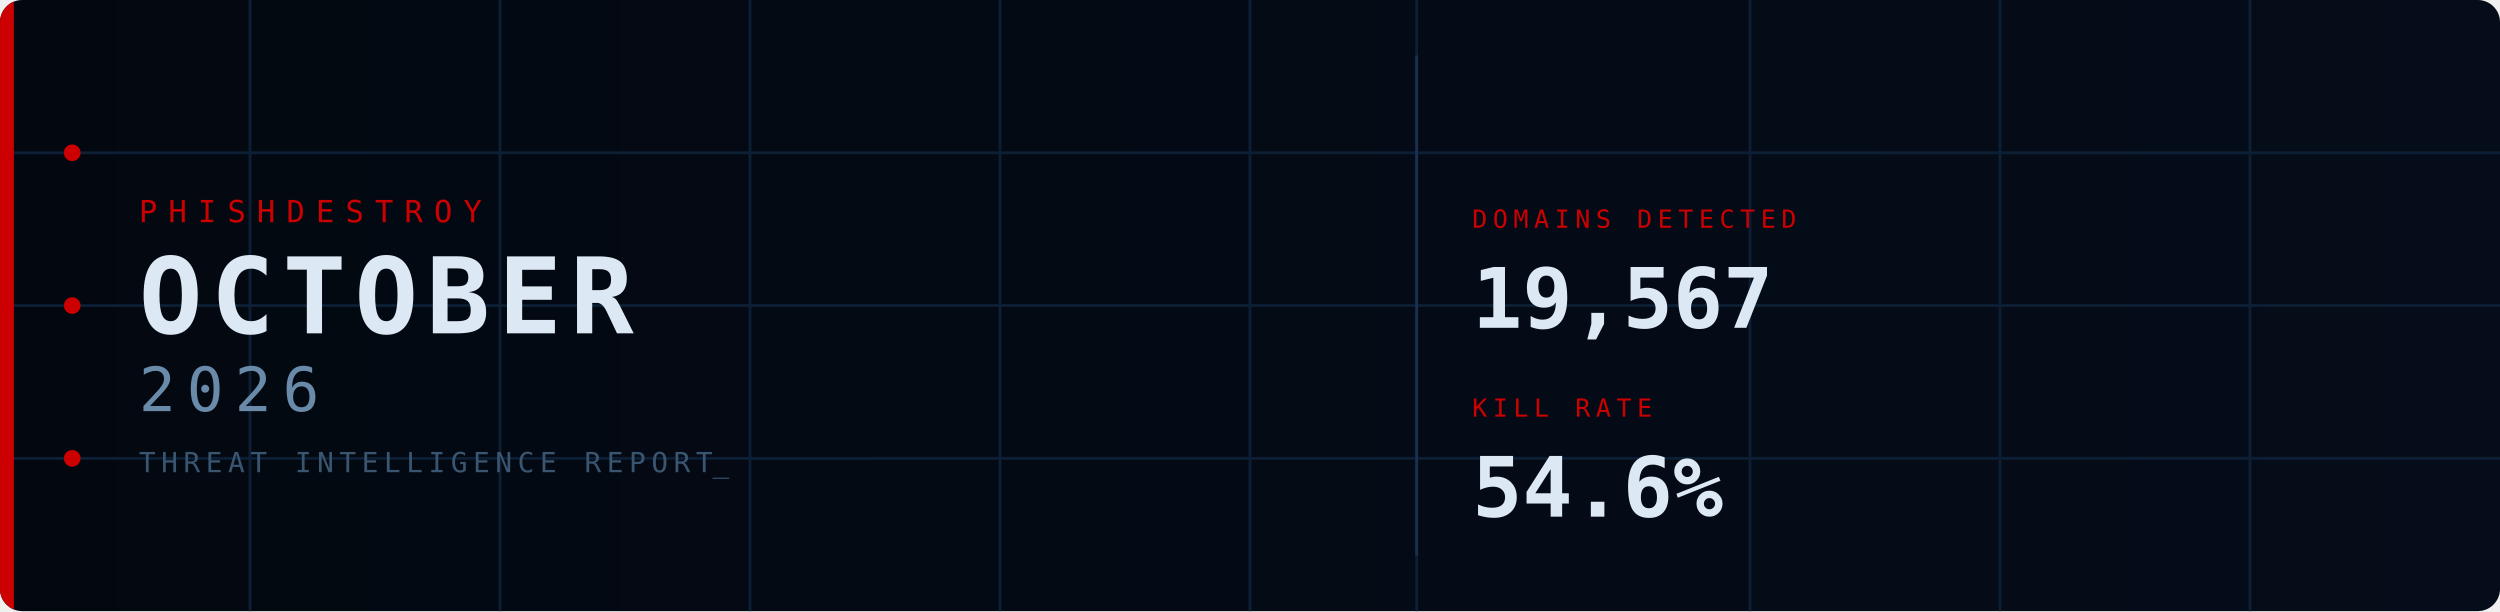
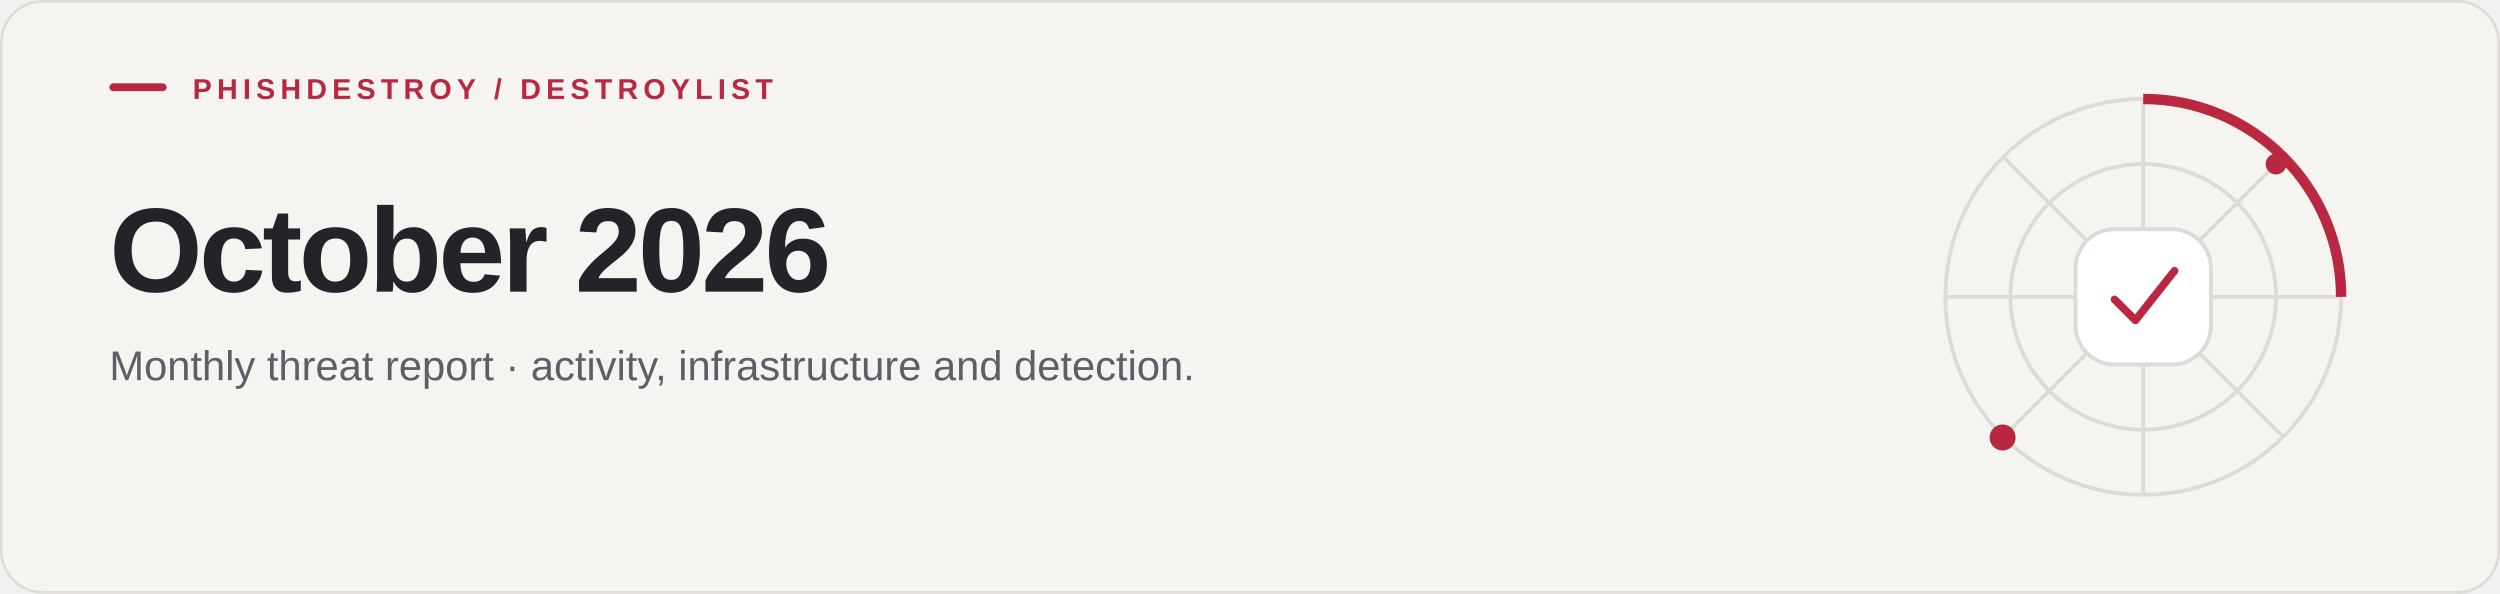
- <svg xmlns="http://www.w3.org/2000/svg" width="900" height="220" viewBox="0 0 900 220">
-   <defs>
-     <linearGradient id="bg" x1="0%" y1="0%" x2="100%" y2="0%">
-       <stop offset="0%" stop-color="#030810" />
-       <stop offset="100%" stop-color="#050d1a" />
-     </linearGradient>
-     <clipPath id="cp">
-       <rect width="900" height="220" rx="8" />
-     </clipPath>
-     <style>
-       @keyframes fadein {
-         from { opacity: 0; transform: translateY(8px); }
-         to   { opacity: 1; transform: translateY(0); }
-       }
-       @keyframes fadein_right {
-         from { opacity: 0; transform: translateX(8px); }
-         to   { opacity: 1; transform: translateX(0); }
-       }
-       @keyframes pulse {
-         0%,100% { opacity: 1; }
-         50%      { opacity: 0.2; }
-       }
-       @keyframes blink {
-         0%,100% { opacity: 1; }
-         50%     { opacity: 0; }
-       }
-       @keyframes scanline {
-         from { transform: translateY(-20px); }
-         to   { transform: translateY(240px); }
-       }
-       @keyframes arc1draw {
-         from { stroke-dashoffset: 565.49; }
-         to   { stroke-dashoffset: 0; }
-       }
-       @keyframes arc2draw {
-         from { stroke-dashoffset: 408.41; }
-         to   { stroke-dashoffset: 0; }
-       }
-       @keyframes glow {
-         0%,100% { opacity: 1; }
-         50%     { opacity: 0.7; }
-       }
-       .fi0  { animation: fadein 0.7s ease  0.1s; }
-       .fi1  { animation: fadein 0.7s ease  0.3s; }
-       .fi2  { animation: fadein 0.7s ease  0.45s; }
-       .fi3  { animation: fadein 0.7s ease  0.6s; }
-       .fir1 { animation: fadein_right 0.7s ease  0.7s; }
-       .fir2 { animation: fadein_right 0.7s ease  0.9s; }
-       .p0   { animation: pulse 2.5s ease-in-out infinite 0s; }
-       .p1   { animation: pulse 2.5s ease-in-out infinite 0.8s; }
-       .p2   { animation: pulse 2.5s ease-in-out infinite 1.6s; }
-       .cursor { animation: blink 1s step-end infinite; }
-     </style>
-   </defs>
-   <rect width="900" height="220" rx="8" fill="url(#bg)" />
-   <g clip-path="url(#cp)">
-     <line x1="90" y1="0" x2="90" y2="220" stroke="#0d1f35" stroke-width="1" />
-     <line x1="180" y1="0" x2="180" y2="220" stroke="#0d1f35" stroke-width="1" />
-     <line x1="270" y1="0" x2="270" y2="220" stroke="#0d1f35" stroke-width="1" />
-     <line x1="360" y1="0" x2="360" y2="220" stroke="#0d1f35" stroke-width="1" />
-     <line x1="450" y1="0" x2="450" y2="220" stroke="#0d1f35" stroke-width="1" />
-     <line x1="510" y1="0" x2="510" y2="220" stroke="#0d1f35" stroke-width="1" />
-     <line x1="630" y1="0" x2="630" y2="220" stroke="#0d1f35" stroke-width="1" />
-     <line x1="720" y1="0" x2="720" y2="220" stroke="#0d1f35" stroke-width="1" />
-     <line x1="810" y1="0" x2="810" y2="220" stroke="#0d1f35" stroke-width="1" />
-     <line x1="0" y1="55" x2="900" y2="55" stroke="#0d1f35" stroke-width="1" />
-     <line x1="0" y1="110" x2="900" y2="110" stroke="#0d1f35" stroke-width="1" />
-     <line x1="0" y1="165" x2="900" y2="165" stroke="#0d1f35" stroke-width="1" />
-     <rect x="0" y="0" width="5" height="220" fill="#CC0000" style="animation: glow 3s ease-in-out infinite;" />
-     <circle cx="26" cy="55" r="3" fill="#CC0000" class="p0" />
-     <circle cx="26" cy="110" r="3" fill="#CC0000" class="p1" />
-     <circle cx="26" cy="165" r="3" fill="#CC0000" class="p2" />
-     <circle cx="870" cy="110" r="90" fill="none" stroke="#CC0000" stroke-opacity="0.22" stroke-width="1.5" stroke-dasharray="565.49" stroke-dashoffset="565.49" style="animation: arc1draw 2s ease-out  0.5s;" />
-     <circle cx="870" cy="110" r="65" fill="none" stroke="#CC0000" stroke-opacity="0.14" stroke-width="1" stroke-dasharray="408.41" stroke-dashoffset="408.41" style="animation: arc2draw 2s ease-out  0.7s;" />
-     <rect x="0" y="-20" width="900" height="20" fill="#4488cc" opacity="0.04" style="animation: scanline 4s linear infinite;" />
-     <text x="50" y="80" font-family="monospace" font-size="11" fill="#CC0000" letter-spacing="4" class="fi0">PHISHDESTROY</text>
-     <text x="50" y="120" font-family="monospace" font-size="38" font-weight="bold" fill="#dde8f5" letter-spacing="3" class="fi1">OCTOBER</text>
-     <text x="50" y="148" font-family="monospace" font-size="22" fill="#6a8aaa" letter-spacing="4" class="fi2">2026</text>
-     <text x="50" y="170" font-family="monospace" font-size="10" fill="#3a5570" letter-spacing="2" class="fi3">THREAT INTELLIGENCE REPORT<tspan class="cursor">_</tspan>
-     </text>
-     <line x1="510" y1="20" x2="510" y2="200" stroke="#1a3050" stroke-width="1" />
-     <g class="fir1">
-       <text x="530" y="82" font-family="monospace" font-size="9" fill="#CC0000" letter-spacing="2">DOMAINS DETECTED</text>
-       <text x="530" y="118" font-family="monospace" font-size="30" font-weight="bold" fill="#dde8f5">19,567</text>
-     </g>
-     <g class="fir2">
-       <text x="530" y="150" font-family="monospace" font-size="9" fill="#CC0000" letter-spacing="2">KILL RATE</text>
-       <text x="530" y="186" font-family="monospace" font-size="30" font-weight="bold" fill="#dde8f5">54.6%</text>
-     </g>
+ <svg xmlns="http://www.w3.org/2000/svg" width="960" height="228" viewBox="0 0 960 228" role="img" aria-labelledby="title desc">
+   <style>
+     .bg{fill:#f6f4f1}.border,.line{stroke:#dedbd7}.title{fill:#25232a}.muted{fill:#615d68}.accent{stroke:#b92740}.label,.dot{fill:#b92740}.panel{fill:#fff;stroke:#dedbd7}
+     @media(prefers-color-scheme:dark){.bg{fill:#191b22}.border,.line{stroke:#363943}.title{fill:#f4f1ee}.muted{fill:#b9b7c1}.accent{stroke:#ef8496}.label,.dot{fill:#ef8496}.panel{fill:#242730;stroke:#464955}}
+   </style>
+   <rect class="bg border" x=".5" y=".5" width="959" height="227" rx="16" />
+   <rect class="dot" x="42" y="32" width="22" height="3" rx="1.5" />
+   <text class="label" x="74" y="38" font-family="Arial,Helvetica,sans-serif" font-size="11" font-weight="700" letter-spacing="2">PHISHDESTROY / DESTROYLIST</text>
+   <text class="title" x="42" y="112" font-family="Arial,Helvetica,sans-serif" font-size="46" font-weight="700" letter-spacing="-1.3">
+     <tspan x="42" dy="0">October 2026</tspan>
+   </text>
+   <text class="muted" x="42" y="146" font-family="Arial,Helvetica,sans-serif" font-size="16">Monthly threat report · activity, infrastructure and detection.</text>
+   <g fill="none" stroke-width="1.5">
+     <circle class="line" cx="823" cy="114" r="76" />
+     <circle class="line" cx="823" cy="114" r="51" />
+     <path class="line" d="M747 114h152M823 38v152M769 60l108 108M769 168l108-108" />
+     <path class="accent" d="M823 38a76 76 0 0 1 76 76" stroke-width="4" />
+     <rect class="panel" x="797" y="88" width="52" height="52" rx="15" />
+     <path class="accent" d="m812 115 8 8 15-19" stroke-width="3" stroke-linecap="round" stroke-linejoin="round" />
+     <circle class="dot" cx="769" cy="168" r="5" />
+     <circle class="dot" cx="874" cy="63" r="4" />
  </g>
</svg>
